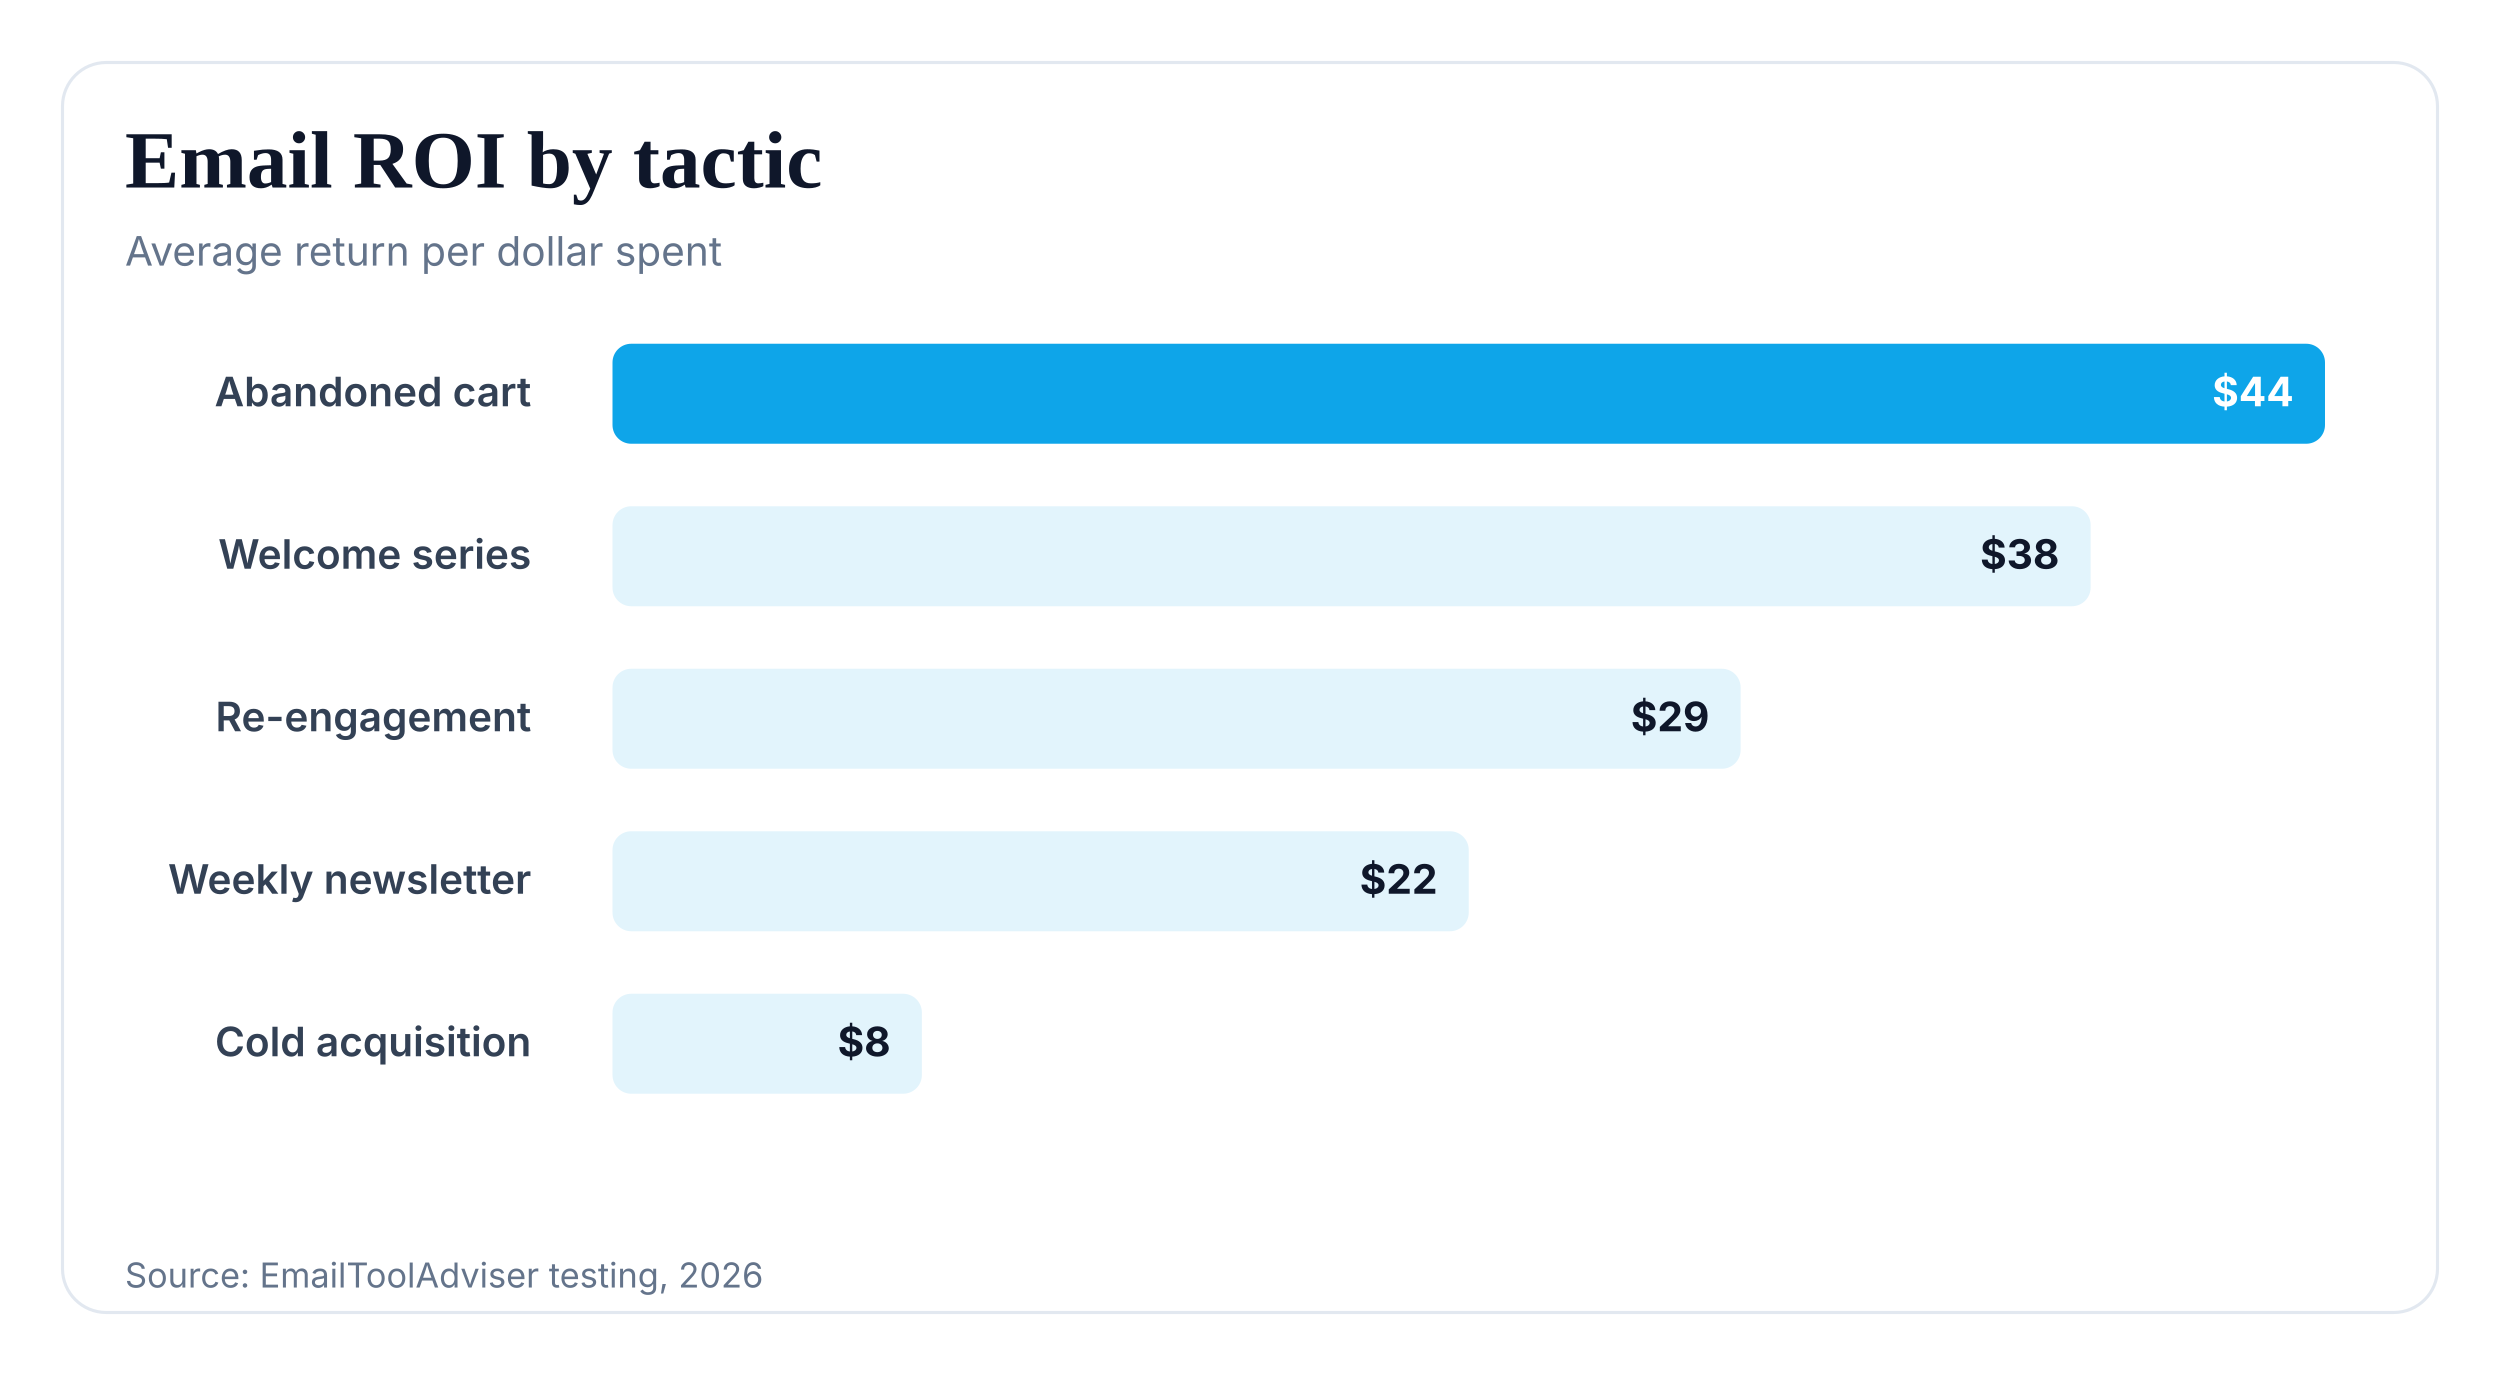
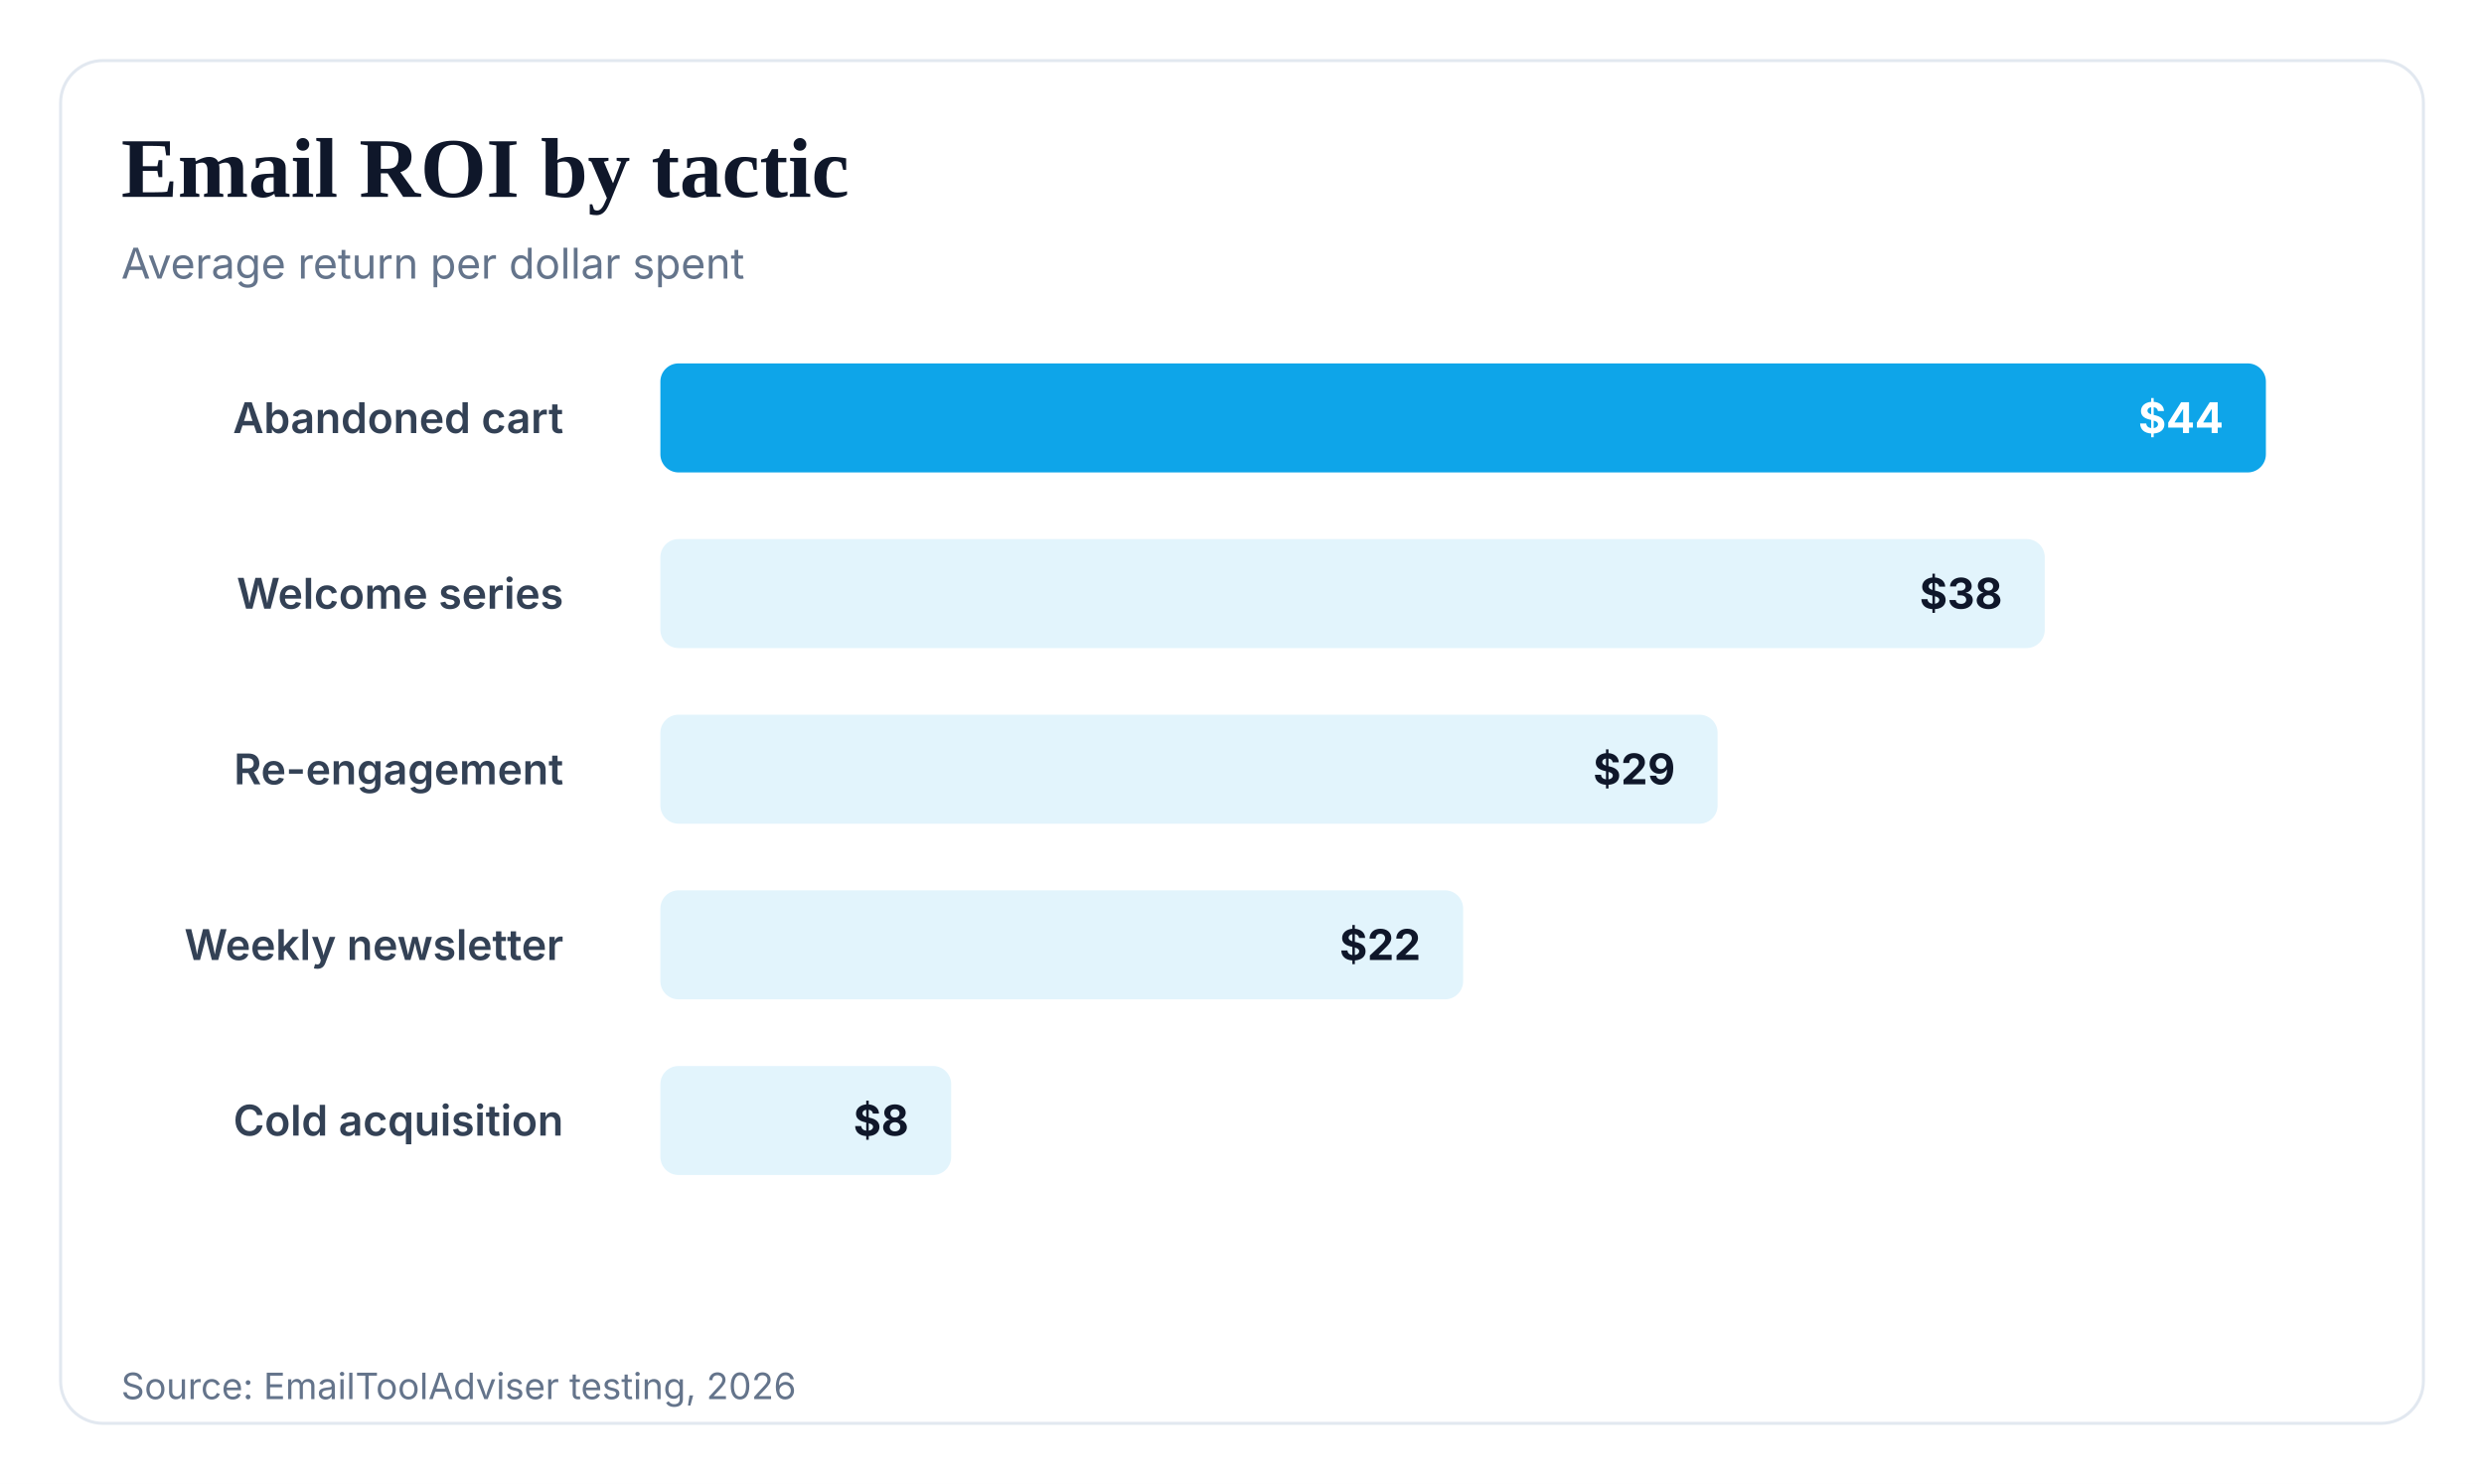
- <svg xmlns="http://www.w3.org/2000/svg" viewBox="0 0 800 440" preserveAspectRatio="xMinYMin meet" role="img" style="width:100%;height:auto;">
+ <svg xmlns="http://www.w3.org/2000/svg" viewBox="0 0 820 490" preserveAspectRatio="xMinYMin meet" role="img" style="width:100%;height:auto;">
  <style>
  .serif  { font-family: Georgia, 'Times New Roman', 'Playfair Display', serif; font-weight: 800; }
  .sans   { font-family: system-ui, -apple-system, BlinkMacSystemFont, 'Segoe UI', sans-serif; }
  .label  { font-family: system-ui, sans-serif; font-weight: 700; text-transform: uppercase; letter-spacing: 0.08em; }
</style>
-   <rect width="800" height="440" fill="#ffffff" />
-   <rect x="20" y="20" rx="14" ry="14" width="760" height="400" fill="#ffffff" stroke="#e2e8f0" stroke-width="1" />
-   <text x="40" y="60" class="serif" font-size="26" fill="#0f172a">Email ROI by tactic</text>
-   <text x="40" y="85" class="sans" font-size="13" fill="#64748b">Average return per dollar spent</text>
-   <text x="170" y="130" class="sans" font-size="13" fill="#334155" text-anchor="end" font-weight="600">Abandoned cart</text>
-   <rect x="196" y="110" rx="6" ry="6" width="548" height="32" fill="#0ea5e9" />
-   <text x="734" y="130" class="sans" font-size="13" fill="#ffffff" text-anchor="end" font-weight="700">$44</text>
-   <text x="170" y="182" class="sans" font-size="13" fill="#334155" text-anchor="end" font-weight="600">Welcome series</text>
-   <rect x="196" y="162" rx="6" ry="6" width="473" height="32" fill="#e2f4fc" />
-   <text x="659" y="182" class="sans" font-size="13" fill="#0f172a" text-anchor="end" font-weight="700">$38</text>
-   <text x="170" y="234" class="sans" font-size="13" fill="#334155" text-anchor="end" font-weight="600">Re-engagement</text>
-   <rect x="196" y="214" rx="6" ry="6" width="361" height="32" fill="#e2f4fc" />
-   <text x="547" y="234" class="sans" font-size="13" fill="#0f172a" text-anchor="end" font-weight="700">$29</text>
-   <text x="170" y="286" class="sans" font-size="13" fill="#334155" text-anchor="end" font-weight="600">Weekly newsletter</text>
-   <rect x="196" y="266" rx="6" ry="6" width="274" height="32" fill="#e2f4fc" />
-   <text x="460" y="286" class="sans" font-size="13" fill="#0f172a" text-anchor="end" font-weight="700">$22</text>
-   <text x="170" y="338" class="sans" font-size="13" fill="#334155" text-anchor="end" font-weight="600">Cold acquisition</text>
-   <rect x="196" y="318" rx="6" ry="6" width="99" height="32" fill="#e2f4fc" />
-   <text x="285" y="338" class="sans" font-size="13" fill="#0f172a" text-anchor="end" font-weight="700">$8</text>
-   <text x="40" y="412" class="sans" font-size="11" fill="#64748b">Source: EmailToolAdviser testing, 2026</text>
+   <rect width="820" height="490" fill="#ffffff" />
+   <rect x="20" y="20" rx="14" ry="14" width="780" height="450" fill="#ffffff" stroke="#e2e8f0" stroke-width="1" />
+   <text x="40" y="65" class="serif" font-size="28" fill="#0f172a">Email ROI by tactic</text>
+   <text x="40" y="92" class="sans" font-size="14" fill="#64748b">Average return per dollar spent</text>
+   <text x="186" y="143" class="sans" font-size="14" fill="#334155" text-anchor="end" font-weight="600">Abandoned cart</text>
+   <rect x="218" y="120" rx="6" ry="6" width="530" height="36" fill="#0ea5e9" />
+   <text x="734" y="143" class="sans" font-size="14" fill="#ffffff" text-anchor="end" font-weight="700">$44</text>
+   <text x="186" y="201" class="sans" font-size="14" fill="#334155" text-anchor="end" font-weight="600">Welcome series</text>
+   <rect x="218" y="178" rx="6" ry="6" width="457" height="36" fill="#e2f4fc" />
+   <text x="661" y="201" class="sans" font-size="14" fill="#0f172a" text-anchor="end" font-weight="700">$38</text>
+   <text x="186" y="259" class="sans" font-size="14" fill="#334155" text-anchor="end" font-weight="600">Re-engagement</text>
+   <rect x="218" y="236" rx="6" ry="6" width="349" height="36" fill="#e2f4fc" />
+   <text x="553" y="259" class="sans" font-size="14" fill="#0f172a" text-anchor="end" font-weight="700">$29</text>
+   <text x="186" y="317" class="sans" font-size="14" fill="#334155" text-anchor="end" font-weight="600">Weekly newsletter</text>
+   <rect x="218" y="294" rx="6" ry="6" width="265" height="36" fill="#e2f4fc" />
+   <text x="469" y="317" class="sans" font-size="14" fill="#0f172a" text-anchor="end" font-weight="700">$22</text>
+   <text x="186" y="375" class="sans" font-size="14" fill="#334155" text-anchor="end" font-weight="600">Cold acquisition</text>
+   <rect x="218" y="352" rx="6" ry="6" width="96" height="36" fill="#e2f4fc" />
+   <text x="300" y="375" class="sans" font-size="14" fill="#0f172a" text-anchor="end" font-weight="700">$8</text>
+   <text x="40" y="462" class="sans" font-size="12" fill="#64748b">Source: EmailToolAdviser testing, 2026</text>
</svg>
